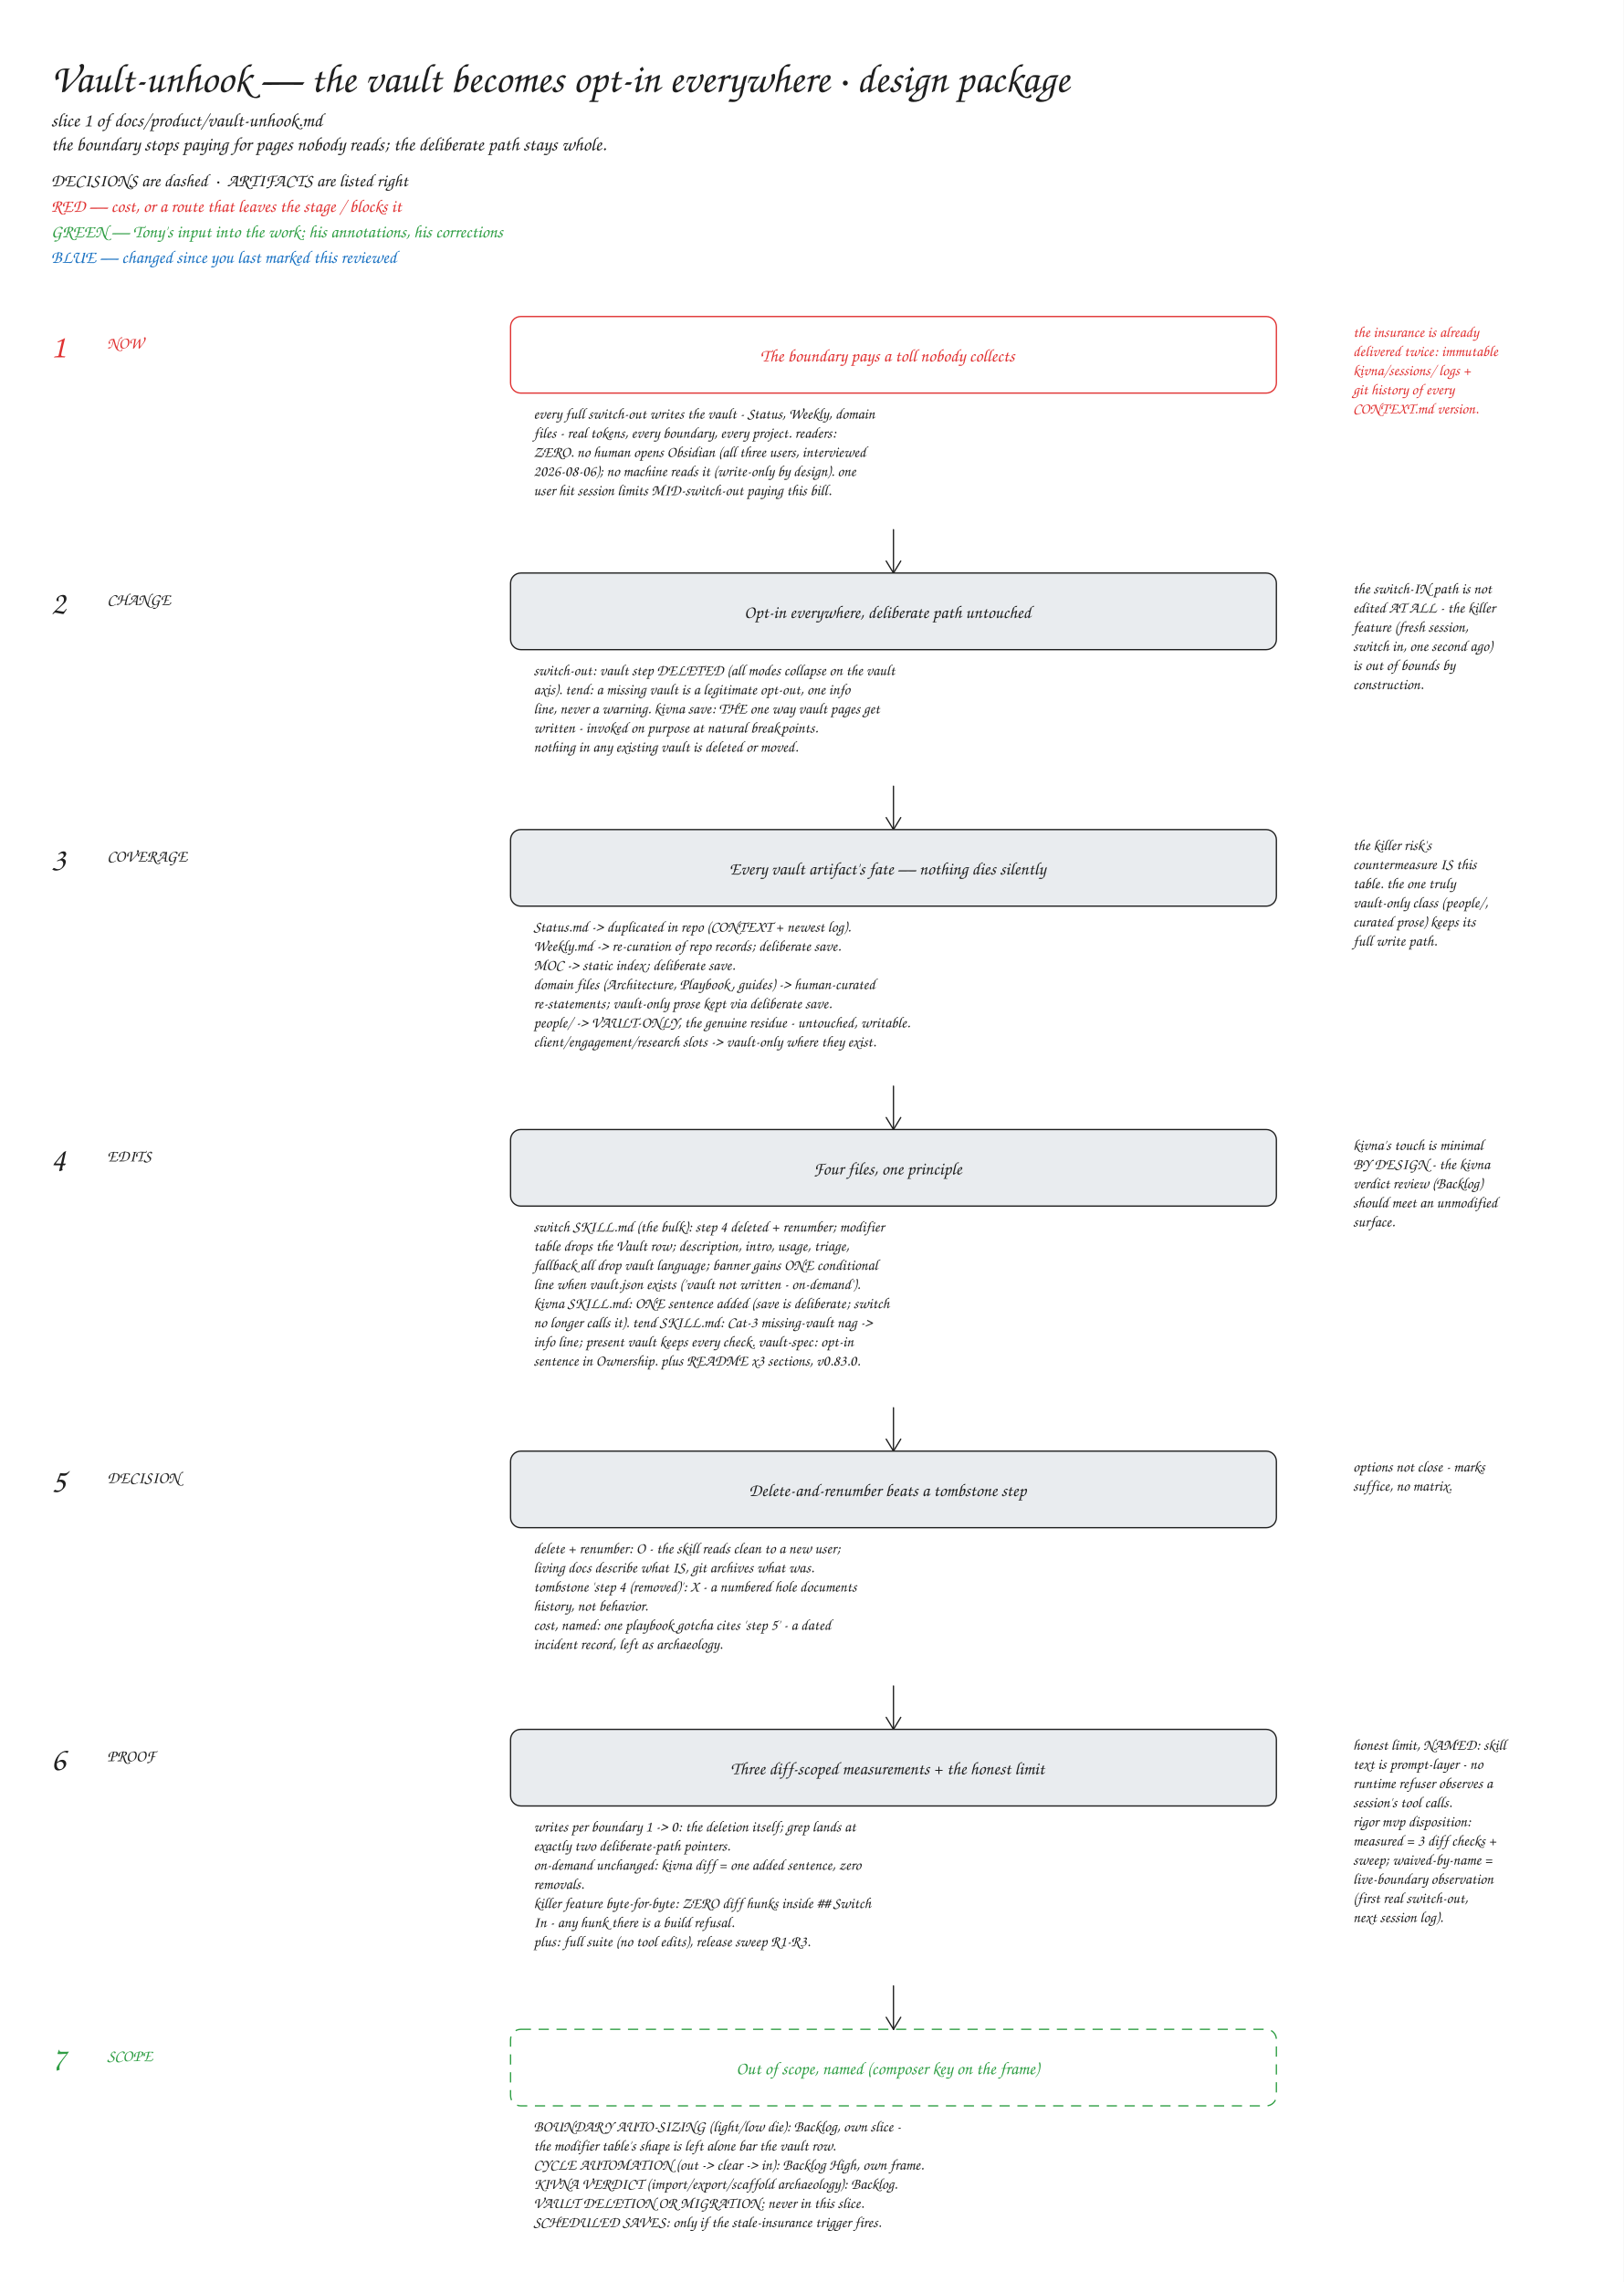
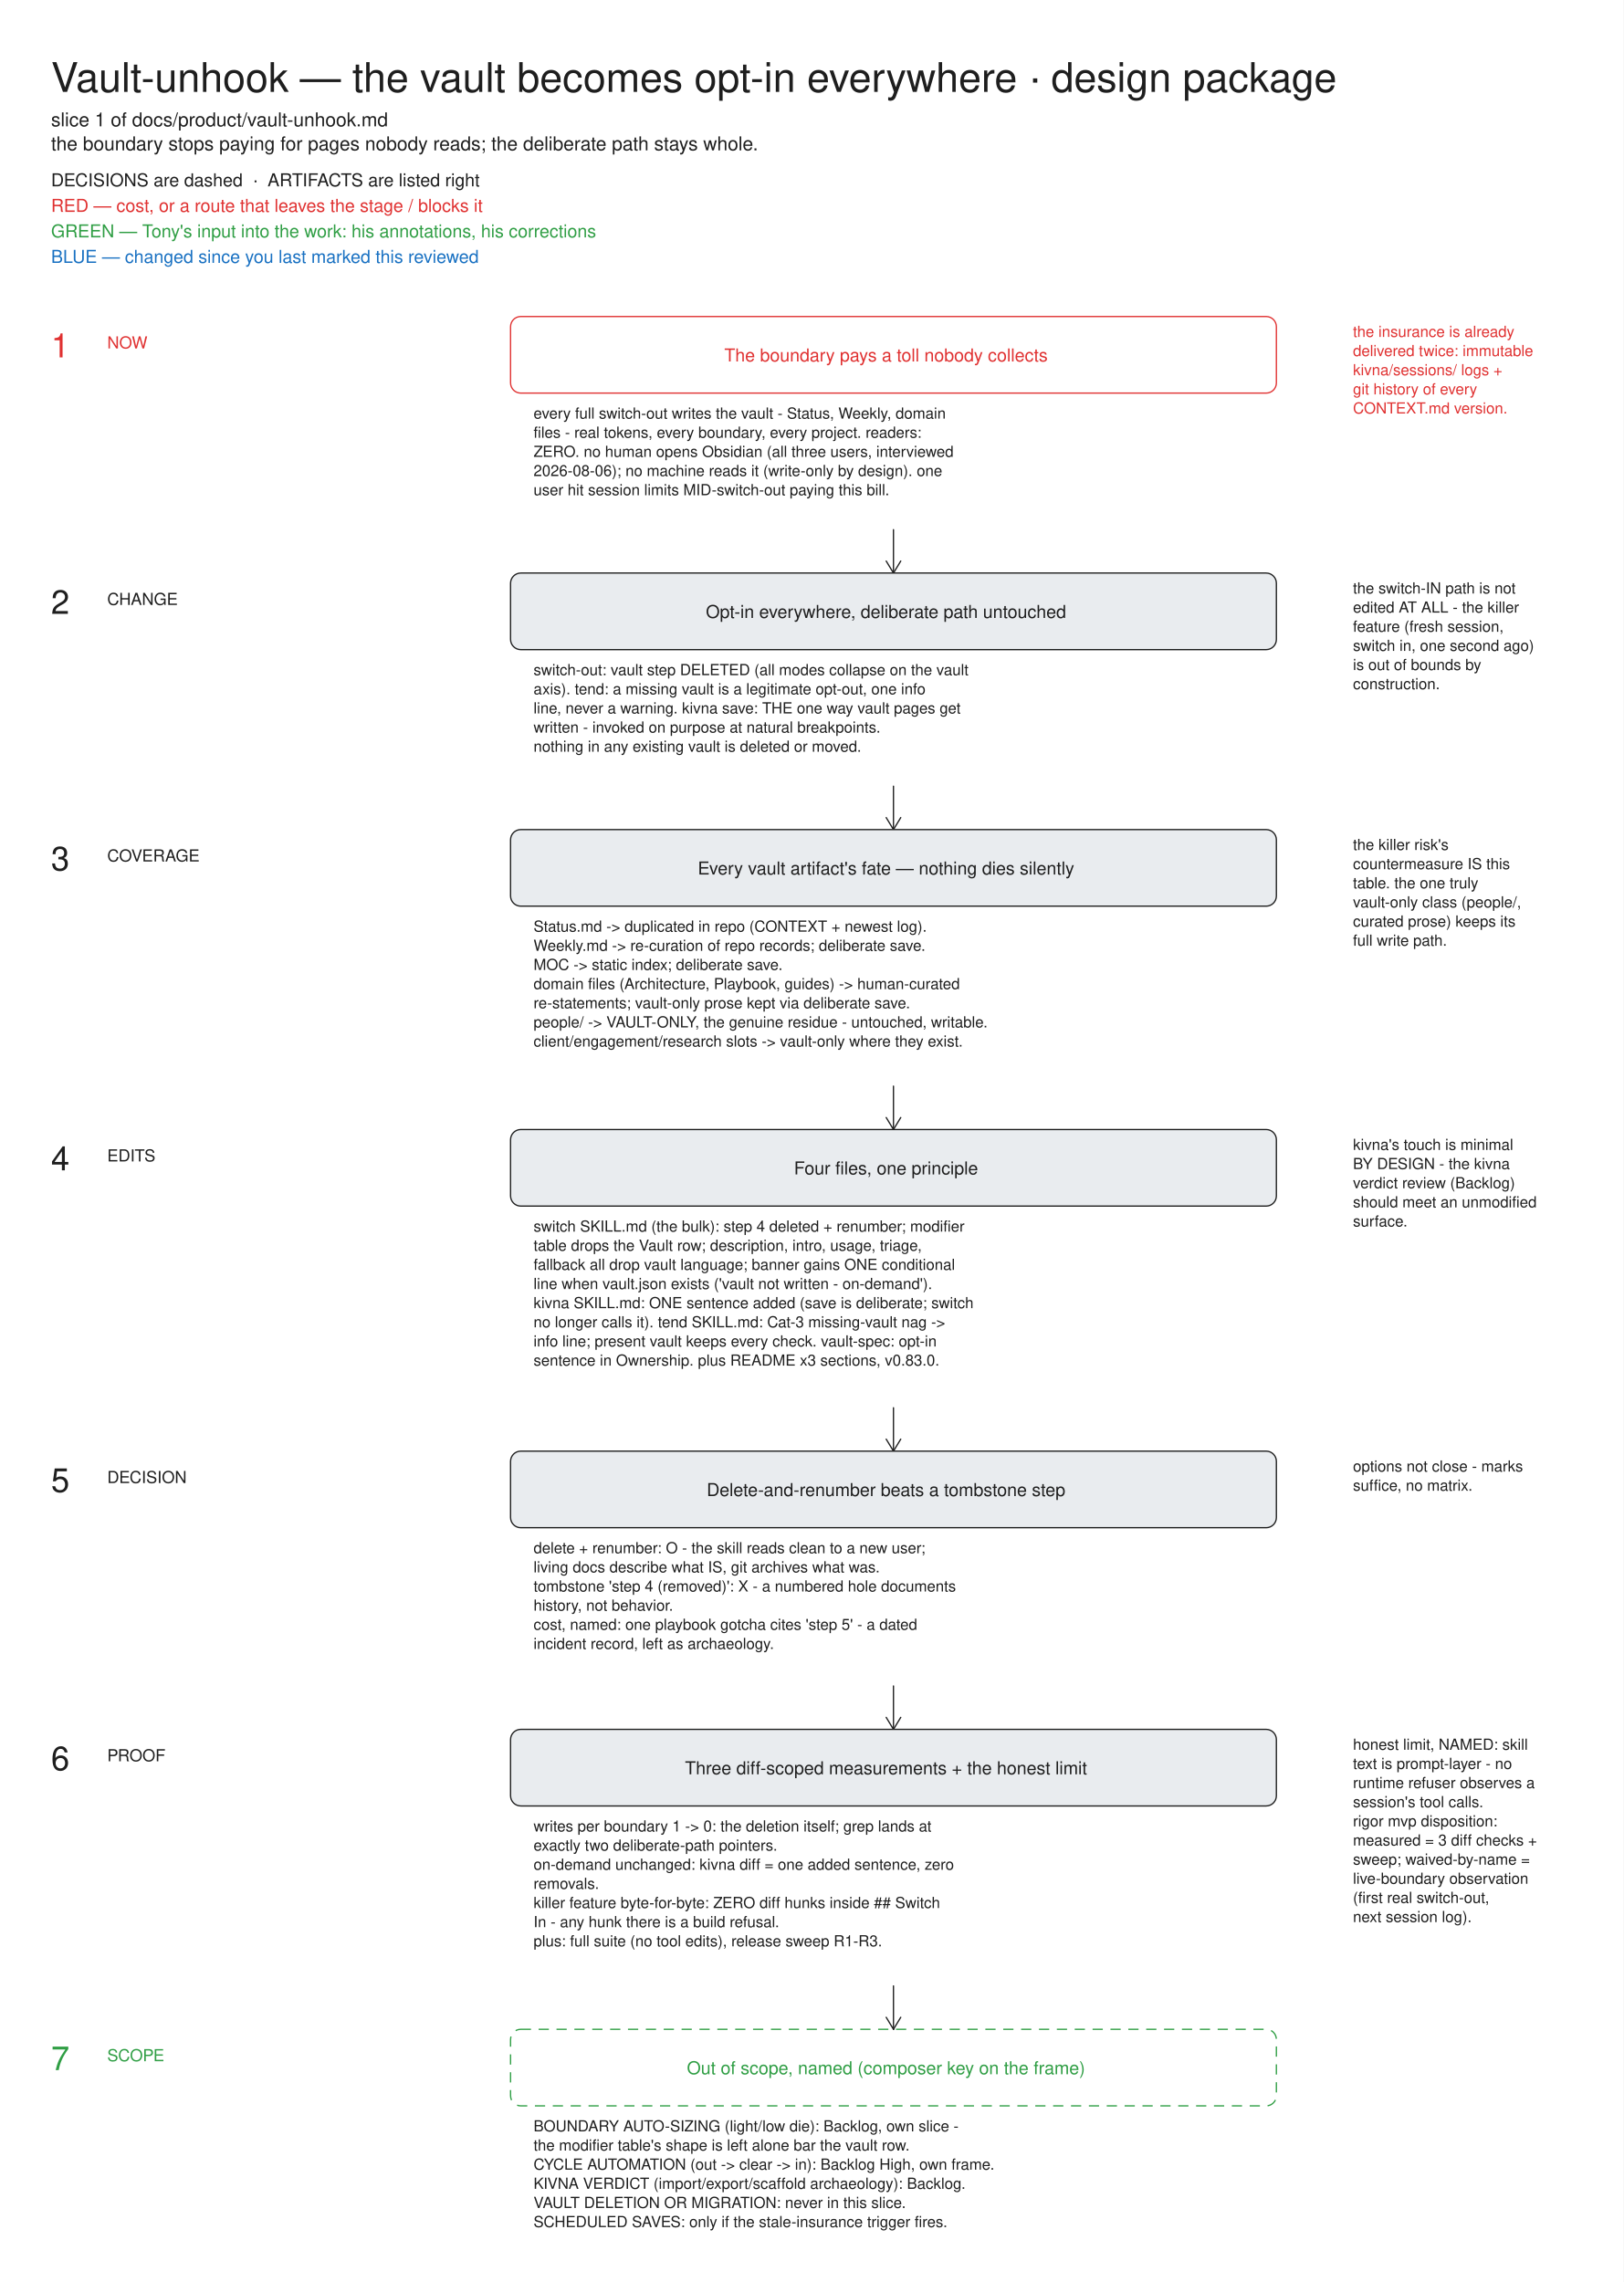
<svg xmlns="http://www.w3.org/2000/svg" width="1272" height="1788" viewBox="260 40 1272 1788">
  <rect x="260" y="40" width="1272" height="1788" fill="#ffffff" />
-   <text x="300.0" y="112.0" font-family="'Segoe Print','Bradley Hand','Chalkboard SE','Comic Sans MS',cursive" font-size="32" fill="#1e1e1e" text-anchor="start" xml:space="preserve">
+   <text x="300.0" y="112.0" font-family="Nunito,'Helvetica Neue',Helvetica,Arial,sans-serif" font-size="32" fill="#1e1e1e" text-anchor="start" xml:space="preserve">
    <tspan x="300.0" dy="0.0">Vault-unhook — the vault becomes opt-in everywhere · design package</tspan>
  </text>
-   <text x="300.0" y="139.0" font-family="'Segoe Print','Bradley Hand','Chalkboard SE','Comic Sans MS',cursive" font-size="15" fill="#1e1e1e" text-anchor="start" xml:space="preserve">
+   <text x="300.0" y="139.0" font-family="Nunito,'Helvetica Neue',Helvetica,Arial,sans-serif" font-size="15" fill="#1e1e1e" text-anchor="start" xml:space="preserve">
    <tspan x="300.0" dy="0.0">slice 1 of docs/product/vault-unhook.md</tspan>
    <tspan x="300.0" dy="18.8">the boundary stops paying for pages nobody reads; the deliberate path stays whole.</tspan>
  </text>
-   <text x="300.0" y="186.0" font-family="'Segoe Print','Bradley Hand','Chalkboard SE','Comic Sans MS',cursive" font-size="14" fill="#1e1e1e" text-anchor="start" xml:space="preserve">
+   <text x="300.0" y="186.0" font-family="Nunito,'Helvetica Neue',Helvetica,Arial,sans-serif" font-size="14" fill="#1e1e1e" text-anchor="start" xml:space="preserve">
    <tspan x="300.0" dy="0.0">DECISIONS are dashed  ·  ARTIFACTS are listed right</tspan>
  </text>
-   <text x="300.0" y="206.0" font-family="'Segoe Print','Bradley Hand','Chalkboard SE','Comic Sans MS',cursive" font-size="14" fill="#e03131" text-anchor="start" xml:space="preserve">
+   <text x="300.0" y="206.0" font-family="Nunito,'Helvetica Neue',Helvetica,Arial,sans-serif" font-size="14" fill="#e03131" text-anchor="start" xml:space="preserve">
    <tspan x="300.0" dy="0.0">RED — cost, or a route that leaves the stage / blocks it</tspan>
  </text>
-   <text x="300.0" y="226.0" font-family="'Segoe Print','Bradley Hand','Chalkboard SE','Comic Sans MS',cursive" font-size="14" fill="#2f9e44" text-anchor="start" xml:space="preserve">
+   <text x="300.0" y="226.0" font-family="Nunito,'Helvetica Neue',Helvetica,Arial,sans-serif" font-size="14" fill="#2f9e44" text-anchor="start" xml:space="preserve">
    <tspan x="300.0" dy="0.0">GREEN — Tony's input into the work: his annotations, his corrections</tspan>
  </text>
-   <text x="300.0" y="246.0" font-family="'Segoe Print','Bradley Hand','Chalkboard SE','Comic Sans MS',cursive" font-size="14" fill="#1971c2" text-anchor="start" xml:space="preserve">
+   <text x="300.0" y="246.0" font-family="Nunito,'Helvetica Neue',Helvetica,Arial,sans-serif" font-size="14" fill="#1971c2" text-anchor="start" xml:space="preserve">
    <tspan x="300.0" dy="0.0">BLUE — changed since you last marked this reviewed</tspan>
  </text>
-   <text x="300.0" y="320.0" font-family="'Segoe Print','Bradley Hand','Chalkboard SE','Comic Sans MS',cursive" font-size="26" fill="#e03131" text-anchor="start" xml:space="preserve">
+   <text x="300.0" y="320.0" font-family="Nunito,'Helvetica Neue',Helvetica,Arial,sans-serif" font-size="26" fill="#e03131" text-anchor="start" xml:space="preserve">
    <tspan x="300.0" dy="0.0">1</tspan>
  </text>
-   <text x="344.0" y="313.0" font-family="'Segoe Print','Bradley Hand','Chalkboard SE','Comic Sans MS',cursive" font-size="13" fill="#e03131" text-anchor="start" xml:space="preserve">
+   <text x="344.0" y="313.0" font-family="Nunito,'Helvetica Neue',Helvetica,Arial,sans-serif" font-size="13" fill="#e03131" text-anchor="start" xml:space="preserve">
    <tspan x="344.0" dy="0.0">NOW</tspan>
  </text>
  <rect x="660.0" y="288.0" width="600.0" height="60.0" rx="8" fill="none" stroke="#e03131" stroke-width="1" />
-   <text x="960.0" y="323.2" font-family="'Segoe Print','Bradley Hand','Chalkboard SE','Comic Sans MS',cursive" font-size="14" fill="#e03131" text-anchor="middle" xml:space="preserve">
+   <text x="960.0" y="323.2" font-family="Nunito,'Helvetica Neue',Helvetica,Arial,sans-serif" font-size="14" fill="#e03131" text-anchor="middle" xml:space="preserve">
    <tspan x="960.0" dy="0.0">The boundary pays a toll nobody collects</tspan>
  </text>
-   <text x="678.0" y="368.0" font-family="'Segoe Print','Bradley Hand','Chalkboard SE','Comic Sans MS',cursive" font-size="12" fill="#1e1e1e" text-anchor="start" xml:space="preserve">
+   <text x="678.0" y="368.0" font-family="Nunito,'Helvetica Neue',Helvetica,Arial,sans-serif" font-size="12" fill="#1e1e1e" text-anchor="start" xml:space="preserve">
    <tspan x="678.0" dy="0.0">every full switch-out writes the vault - Status, Weekly, domain</tspan>
    <tspan x="678.0" dy="15.0">files - real tokens, every boundary, every project. readers:</tspan>
    <tspan x="678.0" dy="15.0">ZERO. no human opens Obsidian (all three users, interviewed</tspan>
    <tspan x="678.0" dy="15.0">2026-08-06); no machine reads it (write-only by design). one</tspan>
    <tspan x="678.0" dy="15.0">user hit session limits MID-switch-out paying this bill.</tspan>
  </text>
-   <text x="1320.0" y="304.0" font-family="'Segoe Print','Bradley Hand','Chalkboard SE','Comic Sans MS',cursive" font-size="12" fill="#e03131" text-anchor="start" xml:space="preserve">
+   <text x="1320.0" y="304.0" font-family="Nunito,'Helvetica Neue',Helvetica,Arial,sans-serif" font-size="12" fill="#e03131" text-anchor="start" xml:space="preserve">
    <tspan x="1320.0" dy="0.0">the insurance is already</tspan>
    <tspan x="1320.0" dy="15.0">delivered twice: immutable</tspan>
    <tspan x="1320.0" dy="15.0">kivna/sessions/ logs +</tspan>
    <tspan x="1320.0" dy="15.0">git history of every</tspan>
    <tspan x="1320.0" dy="15.0">CONTEXT.md version.</tspan>
  </text>
  <polyline points="960.0,455.0 960.0,489.0" fill="none" stroke="#1e1e1e" stroke-width="1" stroke-linecap="round" stroke-linejoin="round" />
  <line x1="960.0" y1="489.0" x2="954.3" y2="479.6" stroke="#1e1e1e" stroke-width="1" stroke-linecap="round" />
  <line x1="960.0" y1="489.0" x2="965.7" y2="479.6" stroke="#1e1e1e" stroke-width="1" stroke-linecap="round" />
-   <text x="300.0" y="521.0" font-family="'Segoe Print','Bradley Hand','Chalkboard SE','Comic Sans MS',cursive" font-size="26" fill="#1e1e1e" text-anchor="start" xml:space="preserve">
+   <text x="300.0" y="521.0" font-family="Nunito,'Helvetica Neue',Helvetica,Arial,sans-serif" font-size="26" fill="#1e1e1e" text-anchor="start" xml:space="preserve">
    <tspan x="300.0" dy="0.0">2</tspan>
  </text>
-   <text x="344.0" y="514.0" font-family="'Segoe Print','Bradley Hand','Chalkboard SE','Comic Sans MS',cursive" font-size="13" fill="#1e1e1e" text-anchor="start" xml:space="preserve">
+   <text x="344.0" y="514.0" font-family="Nunito,'Helvetica Neue',Helvetica,Arial,sans-serif" font-size="13" fill="#1e1e1e" text-anchor="start" xml:space="preserve">
    <tspan x="344.0" dy="0.0">CHANGE</tspan>
  </text>
  <rect x="660.0" y="489.0" width="600.0" height="60.0" rx="8" fill="#e9ecef" stroke="#1e1e1e" stroke-width="1" />
-   <text x="960.0" y="524.2" font-family="'Segoe Print','Bradley Hand','Chalkboard SE','Comic Sans MS',cursive" font-size="14" fill="#1e1e1e" text-anchor="middle" xml:space="preserve">
+   <text x="960.0" y="524.2" font-family="Nunito,'Helvetica Neue',Helvetica,Arial,sans-serif" font-size="14" fill="#1e1e1e" text-anchor="middle" xml:space="preserve">
    <tspan x="960.0" dy="0.0">Opt-in everywhere, deliberate path untouched</tspan>
  </text>
-   <text x="678.0" y="569.0" font-family="'Segoe Print','Bradley Hand','Chalkboard SE','Comic Sans MS',cursive" font-size="12" fill="#1e1e1e" text-anchor="start" xml:space="preserve">
+   <text x="678.0" y="569.0" font-family="Nunito,'Helvetica Neue',Helvetica,Arial,sans-serif" font-size="12" fill="#1e1e1e" text-anchor="start" xml:space="preserve">
    <tspan x="678.0" dy="0.0">switch-out: vault step DELETED (all modes collapse on the vault</tspan>
    <tspan x="678.0" dy="15.0">axis). tend: a missing vault is a legitimate opt-out, one info</tspan>
    <tspan x="678.0" dy="15.0">line, never a warning. kivna save: THE one way vault pages get</tspan>
    <tspan x="678.0" dy="15.0">written - invoked on purpose at natural breakpoints.</tspan>
    <tspan x="678.0" dy="15.0">nothing in any existing vault is deleted or moved.</tspan>
  </text>
-   <text x="1320.0" y="505.0" font-family="'Segoe Print','Bradley Hand','Chalkboard SE','Comic Sans MS',cursive" font-size="12" fill="#1e1e1e" text-anchor="start" xml:space="preserve">
+   <text x="1320.0" y="505.0" font-family="Nunito,'Helvetica Neue',Helvetica,Arial,sans-serif" font-size="12" fill="#1e1e1e" text-anchor="start" xml:space="preserve">
    <tspan x="1320.0" dy="0.0">the switch-IN path is not</tspan>
    <tspan x="1320.0" dy="15.0">edited AT ALL - the killer</tspan>
    <tspan x="1320.0" dy="15.0">feature (fresh session,</tspan>
    <tspan x="1320.0" dy="15.0">switch in, one second ago)</tspan>
    <tspan x="1320.0" dy="15.0">is out of bounds by</tspan>
    <tspan x="1320.0" dy="15.0">construction.</tspan>
  </text>
  <polyline points="960.0,656.0 960.0,690.0" fill="none" stroke="#1e1e1e" stroke-width="1" stroke-linecap="round" stroke-linejoin="round" />
  <line x1="960.0" y1="690.0" x2="954.3" y2="680.6" stroke="#1e1e1e" stroke-width="1" stroke-linecap="round" />
  <line x1="960.0" y1="690.0" x2="965.7" y2="680.6" stroke="#1e1e1e" stroke-width="1" stroke-linecap="round" />
-   <text x="300.0" y="722.0" font-family="'Segoe Print','Bradley Hand','Chalkboard SE','Comic Sans MS',cursive" font-size="26" fill="#1e1e1e" text-anchor="start" xml:space="preserve">
+   <text x="300.0" y="722.0" font-family="Nunito,'Helvetica Neue',Helvetica,Arial,sans-serif" font-size="26" fill="#1e1e1e" text-anchor="start" xml:space="preserve">
    <tspan x="300.0" dy="0.0">3</tspan>
  </text>
-   <text x="344.0" y="715.0" font-family="'Segoe Print','Bradley Hand','Chalkboard SE','Comic Sans MS',cursive" font-size="13" fill="#1e1e1e" text-anchor="start" xml:space="preserve">
+   <text x="344.0" y="715.0" font-family="Nunito,'Helvetica Neue',Helvetica,Arial,sans-serif" font-size="13" fill="#1e1e1e" text-anchor="start" xml:space="preserve">
    <tspan x="344.0" dy="0.0">COVERAGE</tspan>
  </text>
  <rect x="660.0" y="690.0" width="600.0" height="60.0" rx="8" fill="#e9ecef" stroke="#1e1e1e" stroke-width="1" />
-   <text x="960.0" y="725.2" font-family="'Segoe Print','Bradley Hand','Chalkboard SE','Comic Sans MS',cursive" font-size="14" fill="#1e1e1e" text-anchor="middle" xml:space="preserve">
+   <text x="960.0" y="725.2" font-family="Nunito,'Helvetica Neue',Helvetica,Arial,sans-serif" font-size="14" fill="#1e1e1e" text-anchor="middle" xml:space="preserve">
    <tspan x="960.0" dy="0.0">Every vault artifact's fate — nothing dies silently</tspan>
  </text>
-   <text x="678.0" y="770.0" font-family="'Segoe Print','Bradley Hand','Chalkboard SE','Comic Sans MS',cursive" font-size="12" fill="#1e1e1e" text-anchor="start" xml:space="preserve">
+   <text x="678.0" y="770.0" font-family="Nunito,'Helvetica Neue',Helvetica,Arial,sans-serif" font-size="12" fill="#1e1e1e" text-anchor="start" xml:space="preserve">
    <tspan x="678.0" dy="0.0">Status.md -&gt; duplicated in repo (CONTEXT + newest log).</tspan>
    <tspan x="678.0" dy="15.0">Weekly.md -&gt; re-curation of repo records; deliberate save.</tspan>
    <tspan x="678.0" dy="15.0">MOC -&gt; static index; deliberate save.</tspan>
    <tspan x="678.0" dy="15.0">domain files (Architecture, Playbook, guides) -&gt; human-curated</tspan>
    <tspan x="678.0" dy="15.0">re-statements; vault-only prose kept via deliberate save.</tspan>
    <tspan x="678.0" dy="15.0">people/ -&gt; VAULT-ONLY, the genuine residue - untouched, writable.</tspan>
    <tspan x="678.0" dy="15.0">client/engagement/research slots -&gt; vault-only where they exist.</tspan>
  </text>
-   <text x="1320.0" y="706.0" font-family="'Segoe Print','Bradley Hand','Chalkboard SE','Comic Sans MS',cursive" font-size="12" fill="#1e1e1e" text-anchor="start" xml:space="preserve">
+   <text x="1320.0" y="706.0" font-family="Nunito,'Helvetica Neue',Helvetica,Arial,sans-serif" font-size="12" fill="#1e1e1e" text-anchor="start" xml:space="preserve">
    <tspan x="1320.0" dy="0.0">the killer risk's</tspan>
    <tspan x="1320.0" dy="15.0">countermeasure IS this</tspan>
    <tspan x="1320.0" dy="15.0">table. the one truly</tspan>
    <tspan x="1320.0" dy="15.0">vault-only class (people/,</tspan>
    <tspan x="1320.0" dy="15.0">curated prose) keeps its</tspan>
    <tspan x="1320.0" dy="15.0">full write path.</tspan>
  </text>
  <polyline points="960.0,891.0 960.0,925.0" fill="none" stroke="#1e1e1e" stroke-width="1" stroke-linecap="round" stroke-linejoin="round" />
  <line x1="960.0" y1="925.0" x2="954.3" y2="915.6" stroke="#1e1e1e" stroke-width="1" stroke-linecap="round" />
  <line x1="960.0" y1="925.0" x2="965.7" y2="915.6" stroke="#1e1e1e" stroke-width="1" stroke-linecap="round" />
-   <text x="300.0" y="957.0" font-family="'Segoe Print','Bradley Hand','Chalkboard SE','Comic Sans MS',cursive" font-size="26" fill="#1e1e1e" text-anchor="start" xml:space="preserve">
+   <text x="300.0" y="957.0" font-family="Nunito,'Helvetica Neue',Helvetica,Arial,sans-serif" font-size="26" fill="#1e1e1e" text-anchor="start" xml:space="preserve">
    <tspan x="300.0" dy="0.0">4</tspan>
  </text>
-   <text x="344.0" y="950.0" font-family="'Segoe Print','Bradley Hand','Chalkboard SE','Comic Sans MS',cursive" font-size="13" fill="#1e1e1e" text-anchor="start" xml:space="preserve">
+   <text x="344.0" y="950.0" font-family="Nunito,'Helvetica Neue',Helvetica,Arial,sans-serif" font-size="13" fill="#1e1e1e" text-anchor="start" xml:space="preserve">
    <tspan x="344.0" dy="0.0">EDITS</tspan>
  </text>
  <rect x="660.0" y="925.0" width="600.0" height="60.0" rx="8" fill="#e9ecef" stroke="#1e1e1e" stroke-width="1" />
-   <text x="960.0" y="960.2" font-family="'Segoe Print','Bradley Hand','Chalkboard SE','Comic Sans MS',cursive" font-size="14" fill="#1e1e1e" text-anchor="middle" xml:space="preserve">
+   <text x="960.0" y="960.2" font-family="Nunito,'Helvetica Neue',Helvetica,Arial,sans-serif" font-size="14" fill="#1e1e1e" text-anchor="middle" xml:space="preserve">
    <tspan x="960.0" dy="0.0">Four files, one principle</tspan>
  </text>
-   <text x="678.0" y="1005.0" font-family="'Segoe Print','Bradley Hand','Chalkboard SE','Comic Sans MS',cursive" font-size="12" fill="#1e1e1e" text-anchor="start" xml:space="preserve">
+   <text x="678.0" y="1005.0" font-family="Nunito,'Helvetica Neue',Helvetica,Arial,sans-serif" font-size="12" fill="#1e1e1e" text-anchor="start" xml:space="preserve">
    <tspan x="678.0" dy="0.0">switch SKILL.md (the bulk): step 4 deleted + renumber; modifier</tspan>
    <tspan x="678.0" dy="15.0">table drops the Vault row; description, intro, usage, triage,</tspan>
    <tspan x="678.0" dy="15.0">fallback all drop vault language; banner gains ONE conditional</tspan>
    <tspan x="678.0" dy="15.0">line when vault.json exists ('vault not written - on-demand').</tspan>
    <tspan x="678.0" dy="15.0">kivna SKILL.md: ONE sentence added (save is deliberate; switch</tspan>
    <tspan x="678.0" dy="15.0">no longer calls it). tend SKILL.md: Cat-3 missing-vault nag -&gt;</tspan>
    <tspan x="678.0" dy="15.0">info line; present vault keeps every check. vault-spec: opt-in</tspan>
    <tspan x="678.0" dy="15.0">sentence in Ownership. plus README x3 sections, v0.83.0.</tspan>
  </text>
-   <text x="1320.0" y="941.0" font-family="'Segoe Print','Bradley Hand','Chalkboard SE','Comic Sans MS',cursive" font-size="12" fill="#1e1e1e" text-anchor="start" xml:space="preserve">
+   <text x="1320.0" y="941.0" font-family="Nunito,'Helvetica Neue',Helvetica,Arial,sans-serif" font-size="12" fill="#1e1e1e" text-anchor="start" xml:space="preserve">
    <tspan x="1320.0" dy="0.0">kivna's touch is minimal</tspan>
    <tspan x="1320.0" dy="15.0">BY DESIGN - the kivna</tspan>
    <tspan x="1320.0" dy="15.0">verdict review (Backlog)</tspan>
    <tspan x="1320.0" dy="15.0">should meet an unmodified</tspan>
    <tspan x="1320.0" dy="15.0">surface.</tspan>
  </text>
  <polyline points="960.0,1143.0 960.0,1177.0" fill="none" stroke="#1e1e1e" stroke-width="1" stroke-linecap="round" stroke-linejoin="round" />
  <line x1="960.0" y1="1177.0" x2="954.3" y2="1167.6" stroke="#1e1e1e" stroke-width="1" stroke-linecap="round" />
  <line x1="960.0" y1="1177.0" x2="965.7" y2="1167.6" stroke="#1e1e1e" stroke-width="1" stroke-linecap="round" />
-   <text x="300.0" y="1209.0" font-family="'Segoe Print','Bradley Hand','Chalkboard SE','Comic Sans MS',cursive" font-size="26" fill="#1e1e1e" text-anchor="start" xml:space="preserve">
+   <text x="300.0" y="1209.0" font-family="Nunito,'Helvetica Neue',Helvetica,Arial,sans-serif" font-size="26" fill="#1e1e1e" text-anchor="start" xml:space="preserve">
    <tspan x="300.0" dy="0.0">5</tspan>
  </text>
-   <text x="344.0" y="1202.0" font-family="'Segoe Print','Bradley Hand','Chalkboard SE','Comic Sans MS',cursive" font-size="13" fill="#1e1e1e" text-anchor="start" xml:space="preserve">
+   <text x="344.0" y="1202.0" font-family="Nunito,'Helvetica Neue',Helvetica,Arial,sans-serif" font-size="13" fill="#1e1e1e" text-anchor="start" xml:space="preserve">
    <tspan x="344.0" dy="0.0">DECISION</tspan>
  </text>
  <rect x="660.0" y="1177.0" width="600.0" height="60.0" rx="8" fill="#e9ecef" stroke="#1e1e1e" stroke-width="1" />
-   <text x="960.0" y="1212.2" font-family="'Segoe Print','Bradley Hand','Chalkboard SE','Comic Sans MS',cursive" font-size="14" fill="#1e1e1e" text-anchor="middle" xml:space="preserve">
+   <text x="960.0" y="1212.2" font-family="Nunito,'Helvetica Neue',Helvetica,Arial,sans-serif" font-size="14" fill="#1e1e1e" text-anchor="middle" xml:space="preserve">
    <tspan x="960.0" dy="0.0">Delete-and-renumber beats a tombstone step</tspan>
  </text>
-   <text x="678.0" y="1257.0" font-family="'Segoe Print','Bradley Hand','Chalkboard SE','Comic Sans MS',cursive" font-size="12" fill="#1e1e1e" text-anchor="start" xml:space="preserve">
+   <text x="678.0" y="1257.0" font-family="Nunito,'Helvetica Neue',Helvetica,Arial,sans-serif" font-size="12" fill="#1e1e1e" text-anchor="start" xml:space="preserve">
    <tspan x="678.0" dy="0.0">delete + renumber: O - the skill reads clean to a new user;</tspan>
    <tspan x="678.0" dy="15.0">living docs describe what IS, git archives what was.</tspan>
    <tspan x="678.0" dy="15.0">tombstone 'step 4 (removed)': X - a numbered hole documents</tspan>
    <tspan x="678.0" dy="15.0">history, not behavior.</tspan>
    <tspan x="678.0" dy="15.0">cost, named: one playbook gotcha cites 'step 5' - a dated</tspan>
    <tspan x="678.0" dy="15.0">incident record, left as archaeology.</tspan>
  </text>
-   <text x="1320.0" y="1193.0" font-family="'Segoe Print','Bradley Hand','Chalkboard SE','Comic Sans MS',cursive" font-size="12" fill="#1e1e1e" text-anchor="start" xml:space="preserve">
+   <text x="1320.0" y="1193.0" font-family="Nunito,'Helvetica Neue',Helvetica,Arial,sans-serif" font-size="12" fill="#1e1e1e" text-anchor="start" xml:space="preserve">
    <tspan x="1320.0" dy="0.0">options not close - marks</tspan>
    <tspan x="1320.0" dy="15.0">suffice, no matrix.</tspan>
  </text>
  <polyline points="960.0,1361.0 960.0,1395.0" fill="none" stroke="#1e1e1e" stroke-width="1" stroke-linecap="round" stroke-linejoin="round" />
  <line x1="960.0" y1="1395.0" x2="954.3" y2="1385.6" stroke="#1e1e1e" stroke-width="1" stroke-linecap="round" />
  <line x1="960.0" y1="1395.0" x2="965.7" y2="1385.6" stroke="#1e1e1e" stroke-width="1" stroke-linecap="round" />
-   <text x="300.0" y="1427.0" font-family="'Segoe Print','Bradley Hand','Chalkboard SE','Comic Sans MS',cursive" font-size="26" fill="#1e1e1e" text-anchor="start" xml:space="preserve">
+   <text x="300.0" y="1427.0" font-family="Nunito,'Helvetica Neue',Helvetica,Arial,sans-serif" font-size="26" fill="#1e1e1e" text-anchor="start" xml:space="preserve">
    <tspan x="300.0" dy="0.0">6</tspan>
  </text>
-   <text x="344.0" y="1420.0" font-family="'Segoe Print','Bradley Hand','Chalkboard SE','Comic Sans MS',cursive" font-size="13" fill="#1e1e1e" text-anchor="start" xml:space="preserve">
+   <text x="344.0" y="1420.0" font-family="Nunito,'Helvetica Neue',Helvetica,Arial,sans-serif" font-size="13" fill="#1e1e1e" text-anchor="start" xml:space="preserve">
    <tspan x="344.0" dy="0.0">PROOF</tspan>
  </text>
  <rect x="660.0" y="1395.0" width="600.0" height="60.0" rx="8" fill="#e9ecef" stroke="#1e1e1e" stroke-width="1" />
-   <text x="960.0" y="1430.2" font-family="'Segoe Print','Bradley Hand','Chalkboard SE','Comic Sans MS',cursive" font-size="14" fill="#1e1e1e" text-anchor="middle" xml:space="preserve">
+   <text x="960.0" y="1430.2" font-family="Nunito,'Helvetica Neue',Helvetica,Arial,sans-serif" font-size="14" fill="#1e1e1e" text-anchor="middle" xml:space="preserve">
    <tspan x="960.0" dy="0.0">Three diff-scoped measurements + the honest limit</tspan>
  </text>
-   <text x="678.0" y="1475.0" font-family="'Segoe Print','Bradley Hand','Chalkboard SE','Comic Sans MS',cursive" font-size="12" fill="#1e1e1e" text-anchor="start" xml:space="preserve">
+   <text x="678.0" y="1475.0" font-family="Nunito,'Helvetica Neue',Helvetica,Arial,sans-serif" font-size="12" fill="#1e1e1e" text-anchor="start" xml:space="preserve">
    <tspan x="678.0" dy="0.0">writes per boundary 1 -&gt; 0: the deletion itself; grep lands at</tspan>
    <tspan x="678.0" dy="15.0">exactly two deliberate-path pointers.</tspan>
    <tspan x="678.0" dy="15.0">on-demand unchanged: kivna diff = one added sentence, zero</tspan>
    <tspan x="678.0" dy="15.0">removals.</tspan>
    <tspan x="678.0" dy="15.0">killer feature byte-for-byte: ZERO diff hunks inside ## Switch</tspan>
    <tspan x="678.0" dy="15.0">In - any hunk there is a build refusal.</tspan>
    <tspan x="678.0" dy="15.0">plus: full suite (no tool edits), release sweep R1-R3.</tspan>
  </text>
-   <text x="1320.0" y="1411.0" font-family="'Segoe Print','Bradley Hand','Chalkboard SE','Comic Sans MS',cursive" font-size="12" fill="#1e1e1e" text-anchor="start" xml:space="preserve">
+   <text x="1320.0" y="1411.0" font-family="Nunito,'Helvetica Neue',Helvetica,Arial,sans-serif" font-size="12" fill="#1e1e1e" text-anchor="start" xml:space="preserve">
    <tspan x="1320.0" dy="0.0">honest limit, NAMED: skill</tspan>
    <tspan x="1320.0" dy="15.0">text is prompt-layer - no</tspan>
    <tspan x="1320.0" dy="15.0">runtime refuser observes a</tspan>
    <tspan x="1320.0" dy="15.0">session's tool calls.</tspan>
    <tspan x="1320.0" dy="15.0">rigor mvp disposition:</tspan>
    <tspan x="1320.0" dy="15.0">measured = 3 diff checks +</tspan>
    <tspan x="1320.0" dy="15.0">sweep; waived-by-name =</tspan>
    <tspan x="1320.0" dy="15.0">live-boundary observation</tspan>
    <tspan x="1320.0" dy="15.0">(first real switch-out,</tspan>
    <tspan x="1320.0" dy="15.0">next session log).</tspan>
  </text>
  <polyline points="960.0,1596.0 960.0,1630.0" fill="none" stroke="#1e1e1e" stroke-width="1" stroke-linecap="round" stroke-linejoin="round" />
  <line x1="960.0" y1="1630.0" x2="954.3" y2="1620.6" stroke="#1e1e1e" stroke-width="1" stroke-linecap="round" />
  <line x1="960.0" y1="1630.0" x2="965.7" y2="1620.6" stroke="#1e1e1e" stroke-width="1" stroke-linecap="round" />
-   <text x="300.0" y="1662.0" font-family="'Segoe Print','Bradley Hand','Chalkboard SE','Comic Sans MS',cursive" font-size="26" fill="#2f9e44" text-anchor="start" xml:space="preserve">
+   <text x="300.0" y="1662.0" font-family="Nunito,'Helvetica Neue',Helvetica,Arial,sans-serif" font-size="26" fill="#2f9e44" text-anchor="start" xml:space="preserve">
    <tspan x="300.0" dy="0.0">7</tspan>
  </text>
-   <text x="344.0" y="1655.0" font-family="'Segoe Print','Bradley Hand','Chalkboard SE','Comic Sans MS',cursive" font-size="13" fill="#2f9e44" text-anchor="start" xml:space="preserve">
+   <text x="344.0" y="1655.0" font-family="Nunito,'Helvetica Neue',Helvetica,Arial,sans-serif" font-size="13" fill="#2f9e44" text-anchor="start" xml:space="preserve">
    <tspan x="344.0" dy="0.0">SCOPE</tspan>
  </text>
  <rect x="660.0" y="1630.0" width="600.0" height="60.0" rx="8" fill="none" stroke="#2f9e44" stroke-width="1" stroke-dasharray="8 6" />
-   <text x="960.0" y="1665.2" font-family="'Segoe Print','Bradley Hand','Chalkboard SE','Comic Sans MS',cursive" font-size="14" fill="#2f9e44" text-anchor="middle" xml:space="preserve">
+   <text x="960.0" y="1665.2" font-family="Nunito,'Helvetica Neue',Helvetica,Arial,sans-serif" font-size="14" fill="#2f9e44" text-anchor="middle" xml:space="preserve">
    <tspan x="960.0" dy="0.0">Out of scope, named (composer key on the frame)</tspan>
  </text>
-   <text x="678.0" y="1710.0" font-family="'Segoe Print','Bradley Hand','Chalkboard SE','Comic Sans MS',cursive" font-size="12" fill="#1e1e1e" text-anchor="start" xml:space="preserve">
+   <text x="678.0" y="1710.0" font-family="Nunito,'Helvetica Neue',Helvetica,Arial,sans-serif" font-size="12" fill="#1e1e1e" text-anchor="start" xml:space="preserve">
    <tspan x="678.0" dy="0.0">BOUNDARY AUTO-SIZING (light/low die): Backlog, own slice -</tspan>
    <tspan x="678.0" dy="15.0">the modifier table's shape is left alone bar the vault row.</tspan>
    <tspan x="678.0" dy="15.0">CYCLE AUTOMATION (out -&gt; clear -&gt; in): Backlog High, own frame.</tspan>
    <tspan x="678.0" dy="15.0">KIVNA VERDICT (import/export/scaffold archaeology): Backlog.</tspan>
    <tspan x="678.0" dy="15.0">VAULT DELETION OR MIGRATION: never in this slice.</tspan>
    <tspan x="678.0" dy="15.0">SCHEDULED SAVES: only if the stale-insurance trigger fires.</tspan>
  </text>
</svg>
